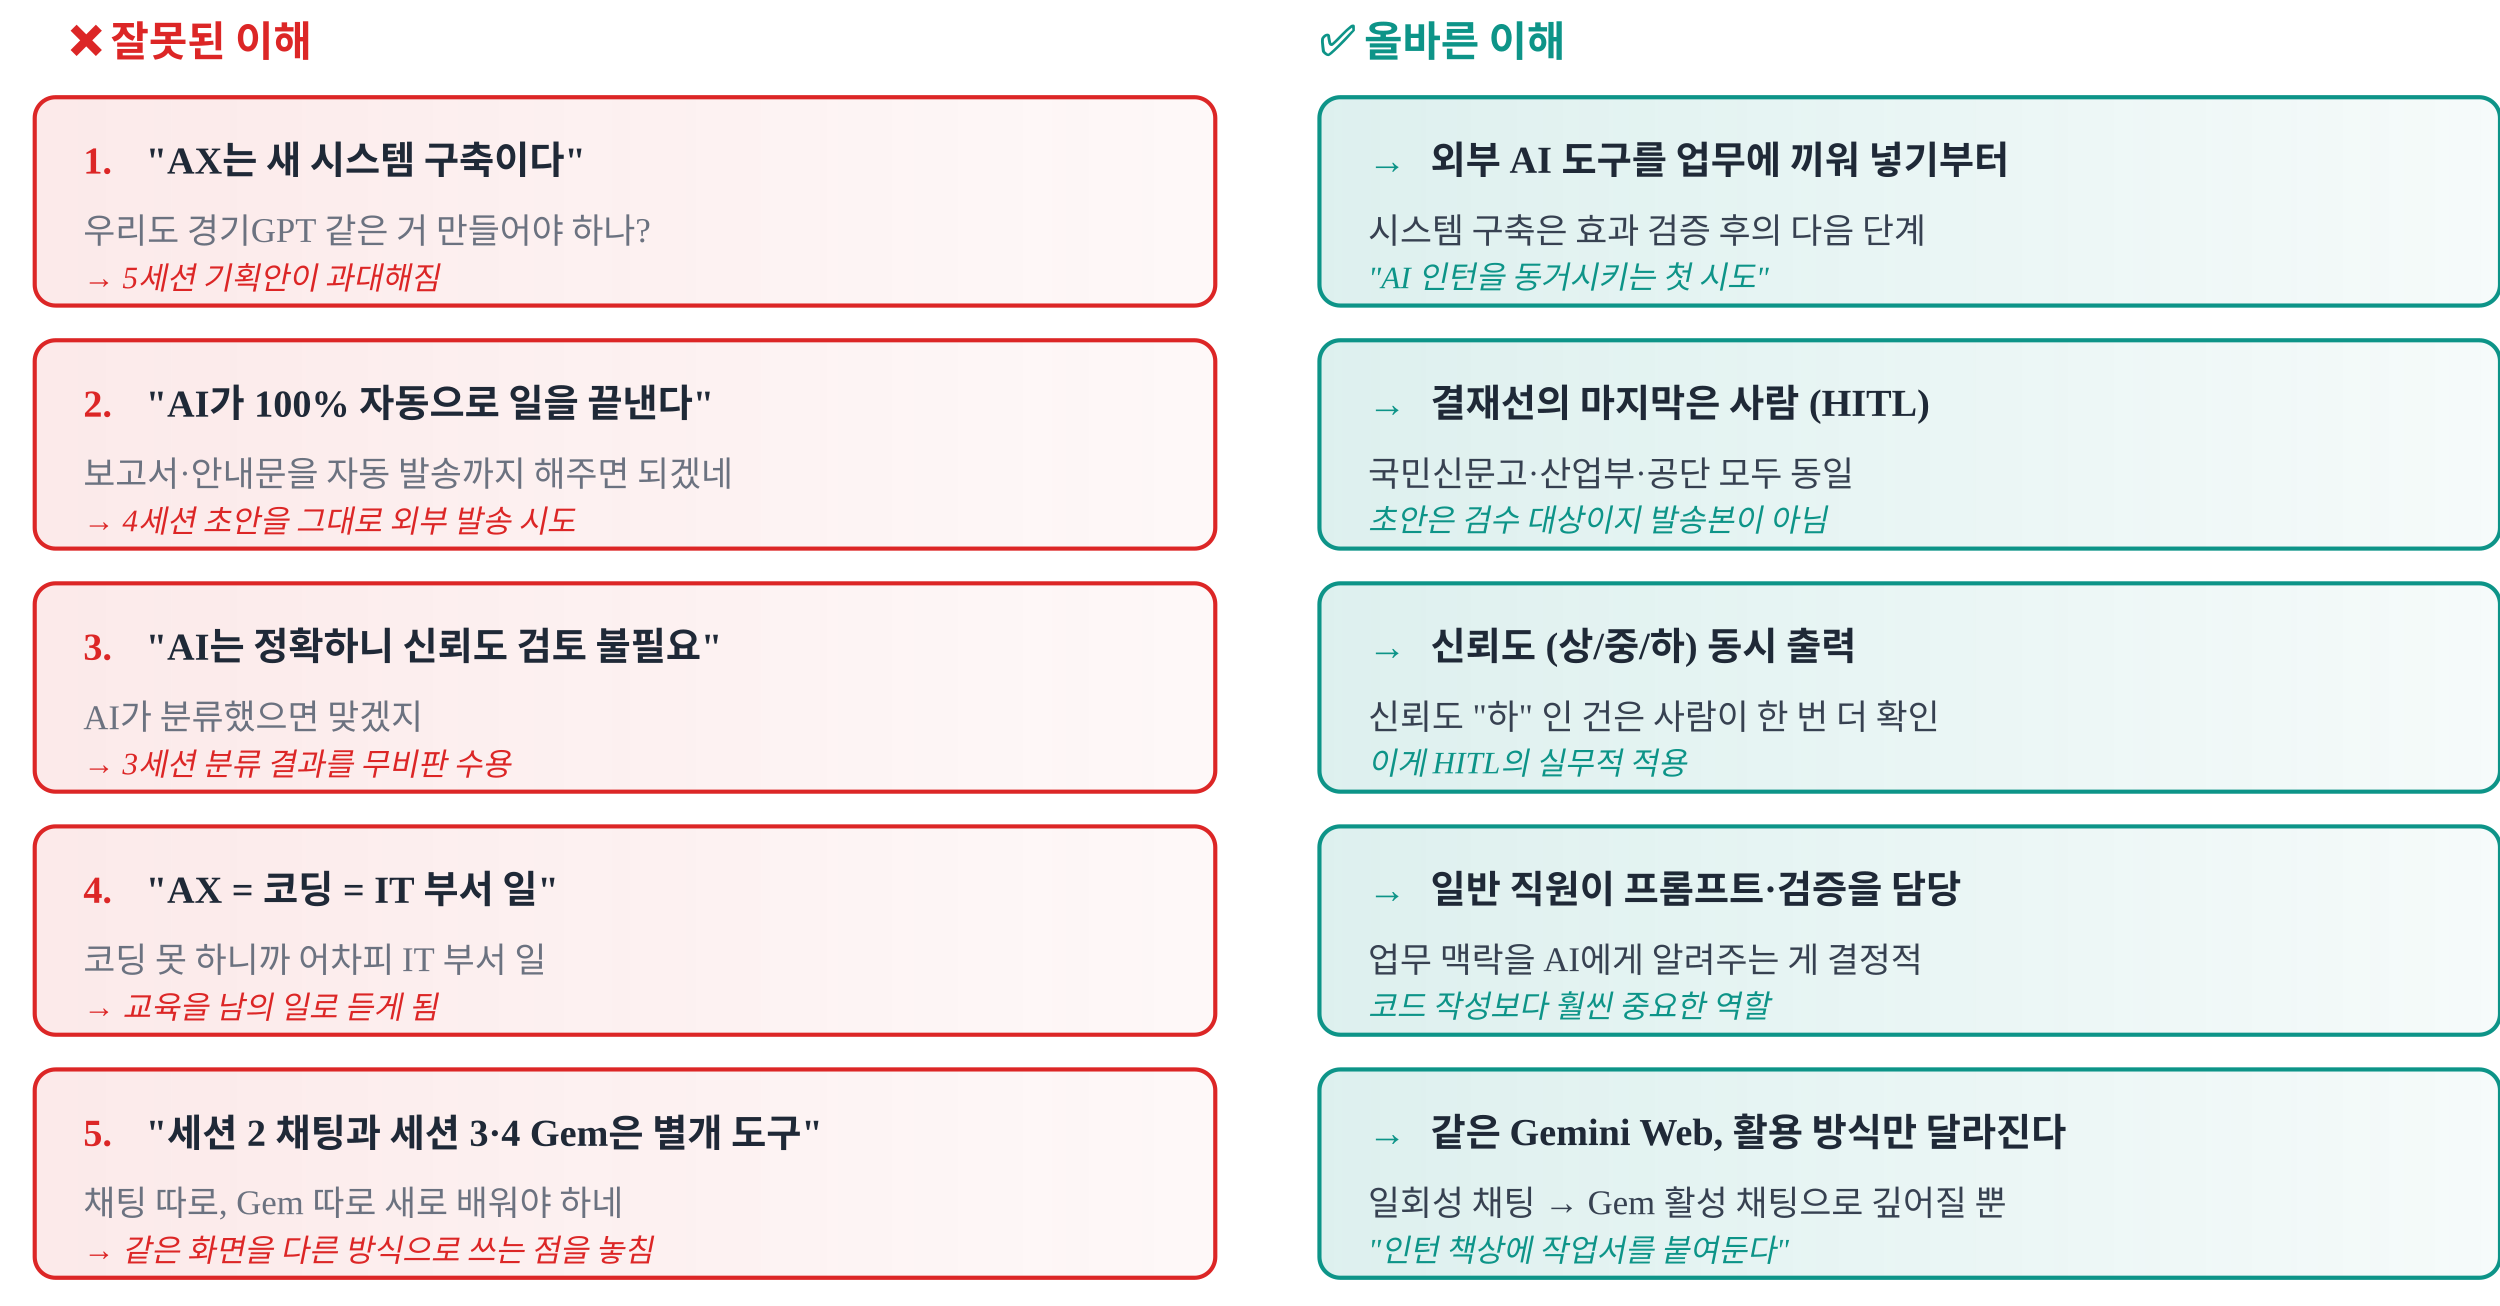
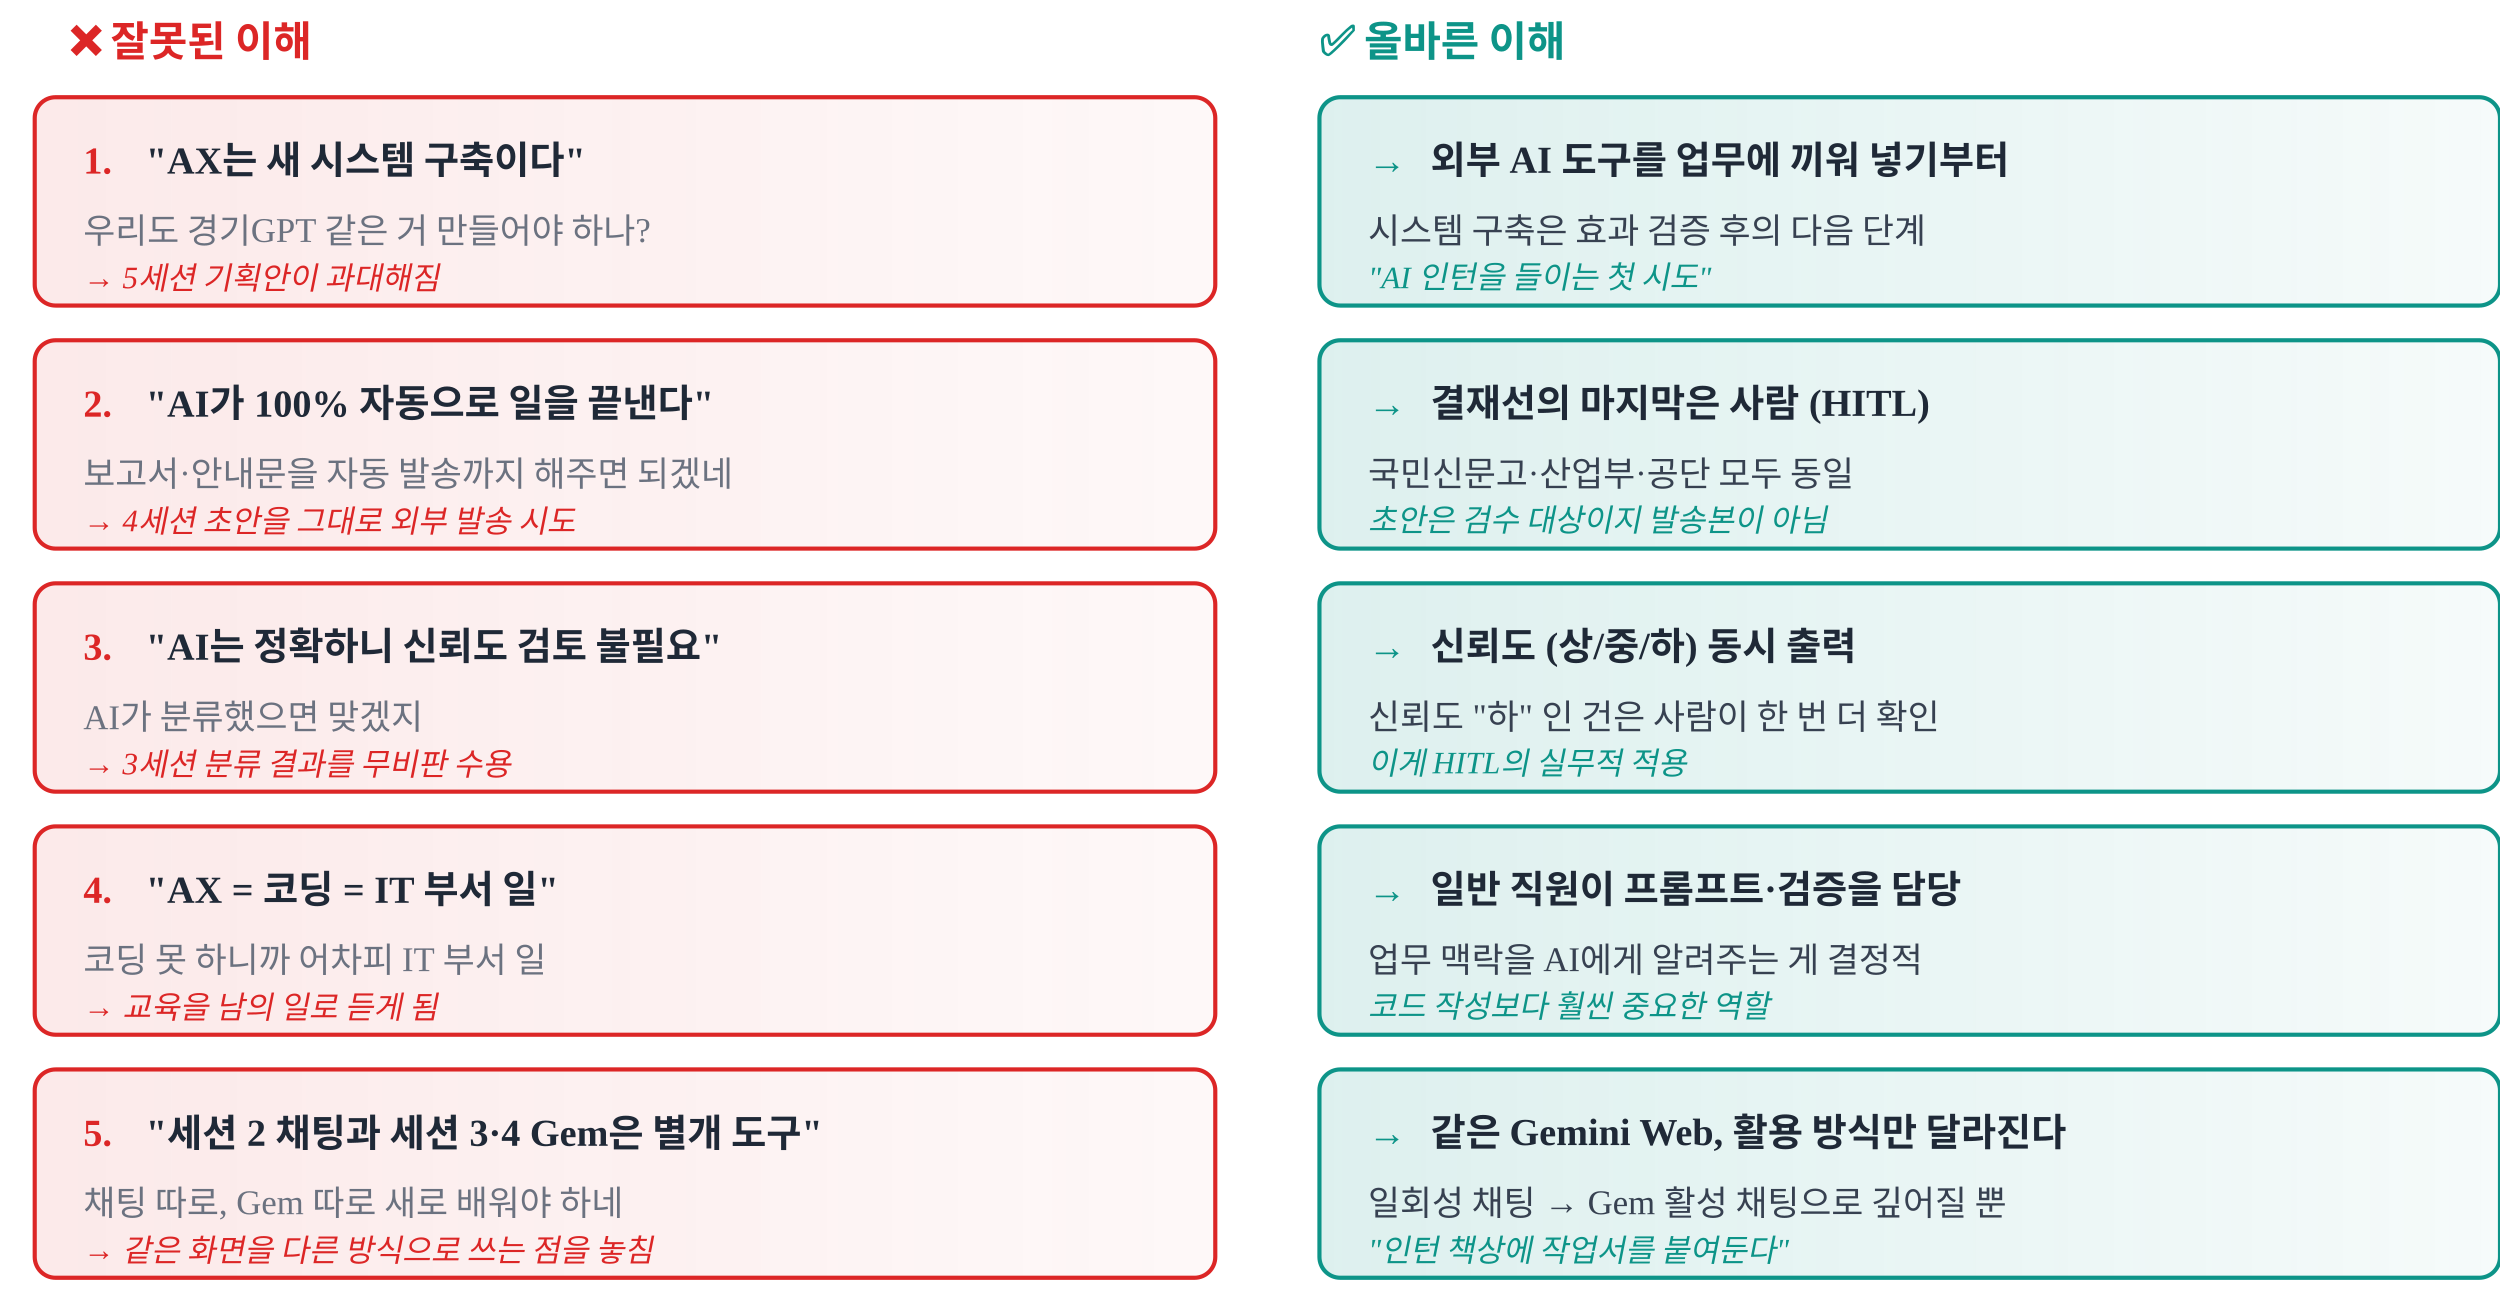
<svg xmlns="http://www.w3.org/2000/svg" viewBox="30 62 720 376">
  <defs>
    <linearGradient id="bad-bg" x1="0" y1="0" x2="1" y2="0">
      <stop offset="0%" stop-color="#dc2626" stop-opacity="0.10" />
      <stop offset="100%" stop-color="#dc2626" stop-opacity="0.03" />
    </linearGradient>
    <linearGradient id="good-bg" x1="0" y1="0" x2="1" y2="0">
      <stop offset="0%" stop-color="#0d9488" stop-opacity="0.14" />
      <stop offset="100%" stop-color="#0d9488" stop-opacity="0.04" />
    </linearGradient>
  </defs>
  <text x="50" y="78" font-size="12" font-weight="700" fill="#dc2626">❌ 잘못된 이해</text>
  <text x="410" y="78" font-size="12" font-weight="700" fill="#0d9488">✅ 올바른 이해</text>
  <g transform="translate(40,90)">
    <rect x="0" y="0" width="340" height="60" fill="url(#bad-bg)" stroke="#dc2626" stroke-width="1.2" rx="6" />
    <text x="14" y="22" font-size="11" font-weight="700" fill="#dc2626">1.</text>
    <text x="32" y="22" font-size="11" font-weight="600" fill="#1f2937">"AX는 새 시스템 구축이다"</text>
    <text x="14" y="42" font-size="10" fill="#6b7280">우리도 경기GPT 같은 거 만들어야 하나?</text>
    <text x="14" y="55" font-size="9" fill="#dc2626" font-style="italic">→ 5세션 기획안이 과대해짐</text>
    <rect x="370" y="0" width="340" height="60" fill="url(#good-bg)" stroke="#0d9488" stroke-width="1.2" rx="6" />
    <text x="384" y="22" font-size="11" font-weight="700" fill="#0d9488">→</text>
    <text x="402" y="22" font-size="11" font-weight="600" fill="#1f2937">외부 AI 도구를 업무에 끼워 넣기부터</text>
    <text x="384" y="42" font-size="10" fill="#374151">시스템 구축은 효과 검증 후의 다음 단계</text>
-     <text x="384" y="55" font-size="9" fill="#0d9488" font-style="italic">"AI 인턴을 동거시키는 첫 시도"</text>
+     <text x="384" y="55" font-size="9" fill="#0d9488" font-style="italic">"AI 인턴을 들이는 첫 시도"</text>
  </g>
  <g transform="translate(40,160)">
    <rect x="0" y="0" width="340" height="60" fill="url(#bad-bg)" stroke="#dc2626" stroke-width="1.2" rx="6" />
    <text x="14" y="22" font-size="11" font-weight="700" fill="#dc2626">2.</text>
    <text x="32" y="22" font-size="11" font-weight="600" fill="#1f2937">"AI가 100% 자동으로 일을 끝낸다"</text>
    <text x="14" y="42" font-size="10" fill="#6b7280">보고서·안내문을 자동 발송까지 해주면 되겠네</text>
    <text x="14" y="55" font-size="9" fill="#dc2626" font-style="italic">→ 4세션 초안을 그대로 외부 발송 시도</text>
    <rect x="370" y="0" width="340" height="60" fill="url(#good-bg)" stroke="#0d9488" stroke-width="1.2" rx="6" />
    <text x="384" y="22" font-size="11" font-weight="700" fill="#0d9488">→</text>
    <text x="402" y="22" font-size="11" font-weight="600" fill="#1f2937">결재선의 마지막은 사람 (HITL)</text>
    <text x="384" y="42" font-size="10" fill="#374151">국민신문고·산업부·공단 모두 동일</text>
    <text x="384" y="55" font-size="9" fill="#0d9488" font-style="italic">초안은 검수 대상이지 발송본이 아님</text>
  </g>
  <g transform="translate(40,230)">
    <rect x="0" y="0" width="340" height="60" fill="url(#bad-bg)" stroke="#dc2626" stroke-width="1.2" rx="6" />
    <text x="14" y="22" font-size="11" font-weight="700" fill="#dc2626">3.</text>
    <text x="32" y="22" font-size="11" font-weight="600" fill="#1f2937">"AI는 정확하니 신뢰도 검토 불필요"</text>
    <text x="14" y="42" font-size="10" fill="#6b7280">AI가 분류했으면 맞겠지</text>
    <text x="14" y="55" font-size="9" fill="#dc2626" font-style="italic">→ 3세션 분류 결과를 무비판 수용</text>
    <rect x="370" y="0" width="340" height="60" fill="url(#good-bg)" stroke="#0d9488" stroke-width="1.2" rx="6" />
    <text x="384" y="22" font-size="11" font-weight="700" fill="#0d9488">→</text>
    <text x="402" y="22" font-size="11" font-weight="600" fill="#1f2937">신뢰도 (상/중/하) 동시 출력</text>
    <text x="384" y="42" font-size="10" fill="#374151">신뢰도 "하" 인 건은 사람이 한 번 더 확인</text>
    <text x="384" y="55" font-size="9" fill="#0d9488" font-style="italic">이게 HITL의 실무적 적용</text>
  </g>
  <g transform="translate(40,300)">
    <rect x="0" y="0" width="340" height="60" fill="url(#bad-bg)" stroke="#dc2626" stroke-width="1.2" rx="6" />
    <text x="14" y="22" font-size="11" font-weight="700" fill="#dc2626">4.</text>
    <text x="32" y="22" font-size="11" font-weight="600" fill="#1f2937">"AX = 코딩 = IT 부서 일"</text>
    <text x="14" y="42" font-size="10" fill="#6b7280">코딩 못 하니까 어차피 IT 부서 일</text>
    <text x="14" y="55" font-size="9" fill="#dc2626" font-style="italic">→ 교육을 남의 일로 듣게 됨</text>
    <rect x="370" y="0" width="340" height="60" fill="url(#good-bg)" stroke="#0d9488" stroke-width="1.2" rx="6" />
    <text x="384" y="22" font-size="11" font-weight="700" fill="#0d9488">→</text>
    <text x="402" y="22" font-size="11" font-weight="600" fill="#1f2937">일반 직원이 프롬프트·검증을 담당</text>
    <text x="384" y="42" font-size="10" fill="#374151">업무 맥락을 AI에게 알려주는 게 결정적</text>
    <text x="384" y="55" font-size="9" fill="#0d9488" font-style="italic">코드 작성보다 훨씬 중요한 역할</text>
  </g>
  <g transform="translate(40,370)">
    <rect x="0" y="0" width="340" height="60" fill="url(#bad-bg)" stroke="#dc2626" stroke-width="1.2" rx="6" />
    <text x="14" y="22" font-size="11" font-weight="700" fill="#dc2626">5.</text>
    <text x="32" y="22" font-size="11" font-weight="600" fill="#1f2937">"세션 2 채팅과 세션 3·4 Gem은 별개 도구"</text>
    <text x="14" y="42" font-size="10" fill="#6b7280">채팅 따로, Gem 따로 새로 배워야 하네</text>
    <text x="14" y="55" font-size="9" fill="#dc2626" font-style="italic">→ 같은 화면을 다른 방식으로 쓰는 점을 놓침</text>
    <rect x="370" y="0" width="340" height="60" fill="url(#good-bg)" stroke="#0d9488" stroke-width="1.2" rx="6" />
    <text x="384" y="22" font-size="11" font-weight="700" fill="#0d9488">→</text>
    <text x="402" y="22" font-size="11" font-weight="600" fill="#1f2937">같은 Gemini Web, 활용 방식만 달라진다</text>
    <text x="384" y="42" font-size="10" fill="#374151">일회성 채팅 → Gem 활성 채팅으로 깊어질 뿐</text>
    <text x="384" y="55" font-size="9" fill="#0d9488" font-style="italic">"인턴 책상에 작업서를 붙여둔다"</text>
  </g>
</svg>
